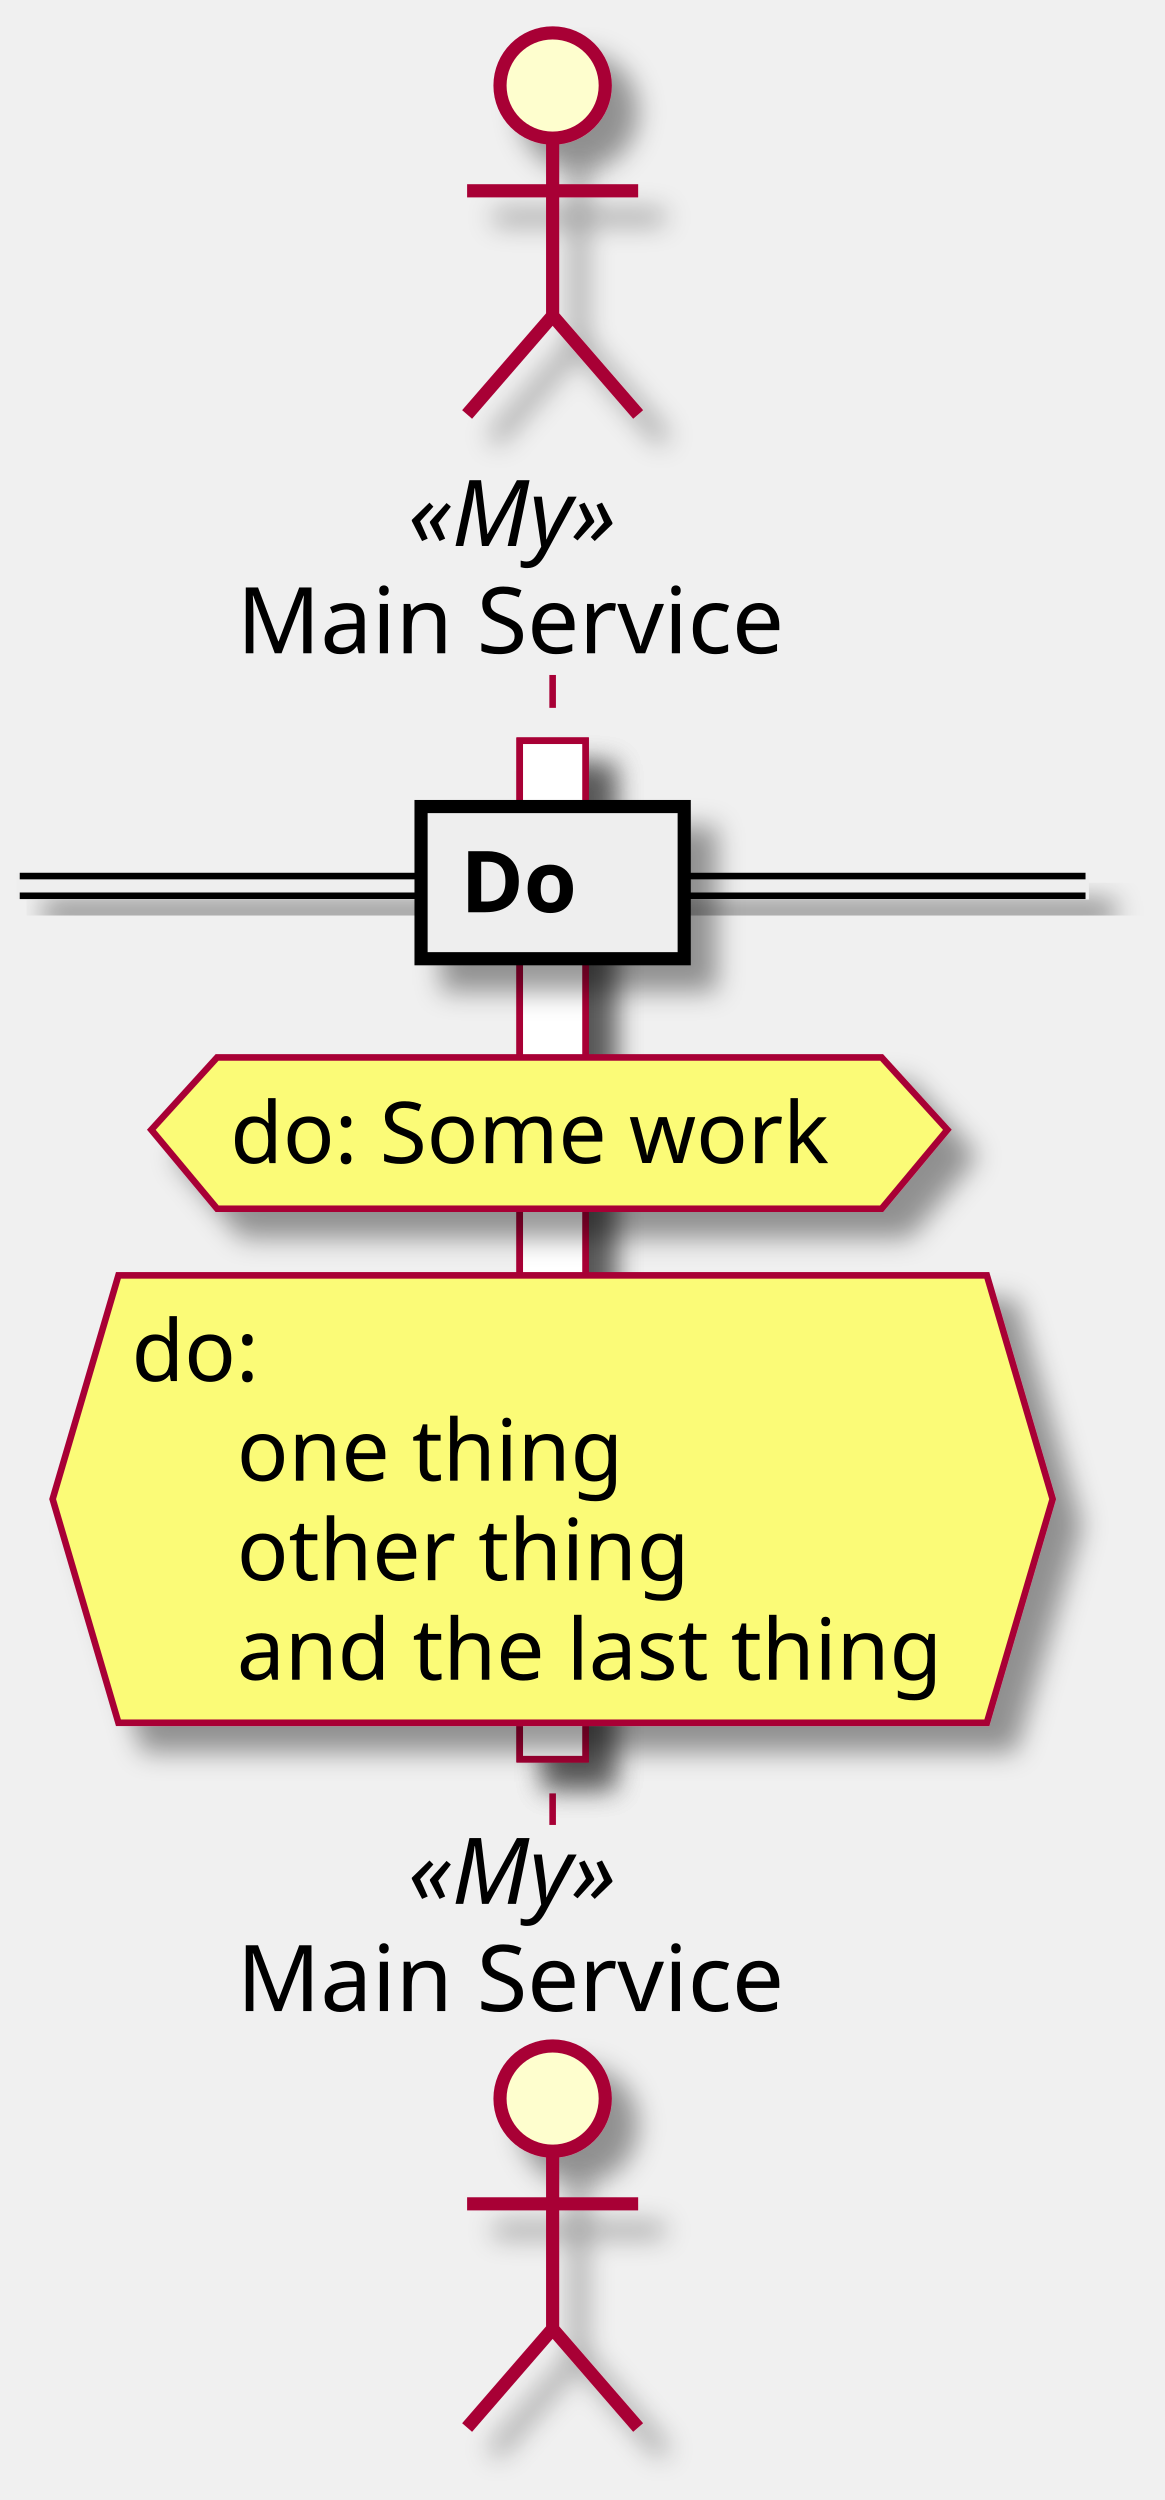
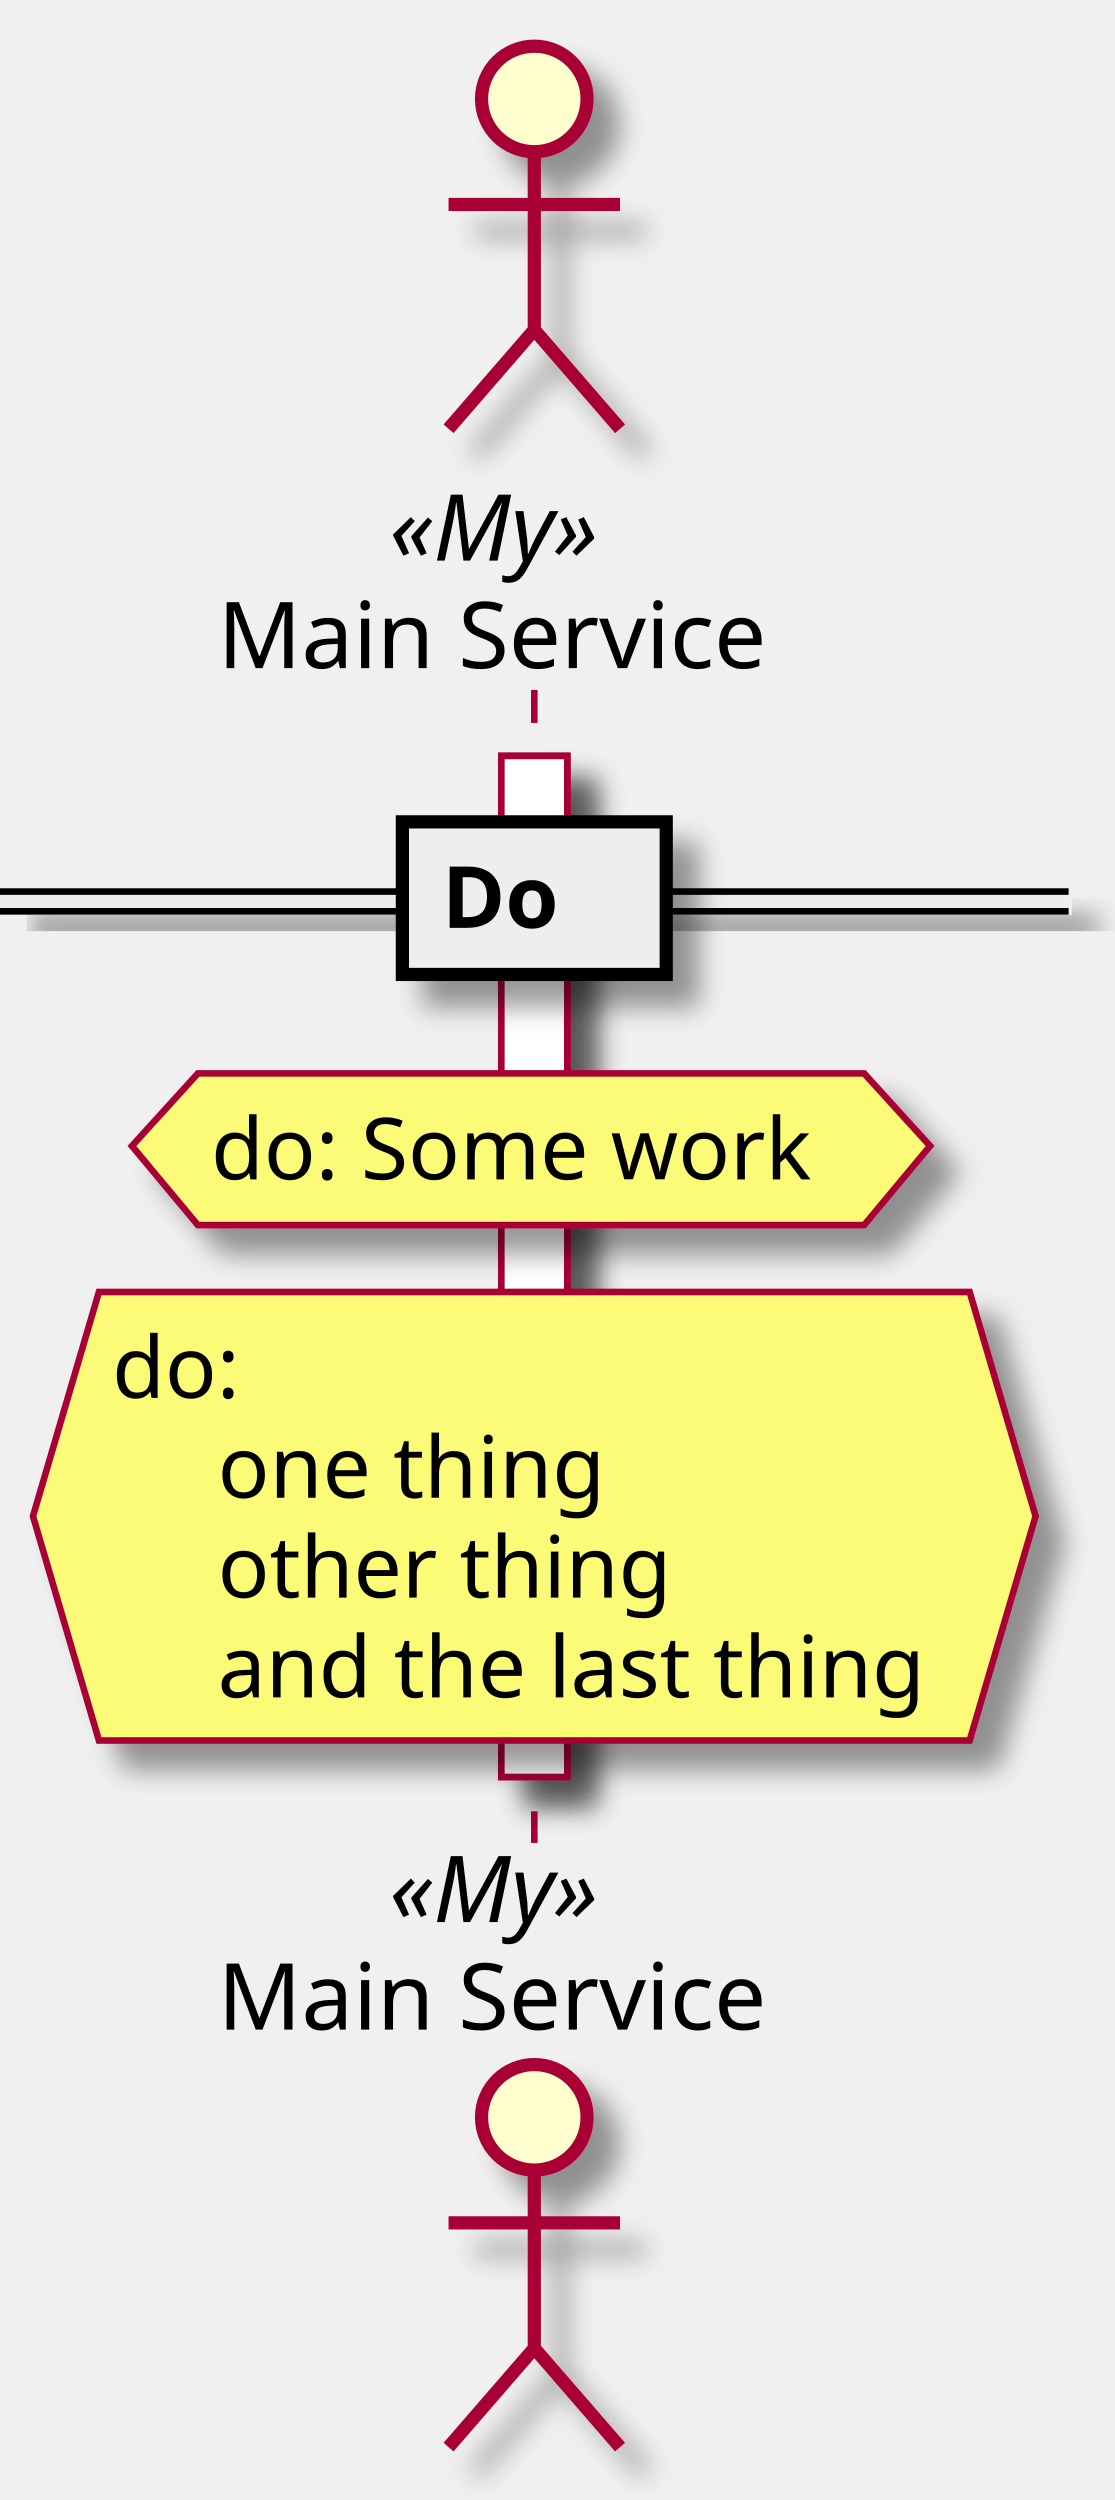
- <svg xmlns="http://www.w3.org/2000/svg" contentScriptType="application/ecmascript" contentStyleType="text/css" height="380px" preserveAspectRatio="none" style="width:177px;height:380px;" version="1.1" viewBox="0 0 177 380" width="177px" zoomAndPan="magnify">
+ <svg xmlns="http://www.w3.org/2000/svg" contentScriptType="application/ecmascript" contentStyleType="text/css" height="379px" preserveAspectRatio="none" style="width:169px;height:379px;background:#FFFFFF;" version="1.1" viewBox="0 0 169 379" width="169px" zoomAndPan="magnify">
  <defs>
    <filter height="300%" id="fgislj18il9za" width="300%" x="-1" y="-1">
      <feGaussianBlur result="blurOut" stdDeviation="2.0" />
      <feColorMatrix in="blurOut" result="blurOut2" type="matrix" values="0 0 0 0 0 0 0 0 0 0 0 0 0 0 0 0 0 0 .4 0" />
      <feOffset dx="4.0" dy="4.0" in="blurOut2" result="blurOut3" />
      <feBlend in="SourceGraphic" in2="blurOut3" mode="normal" />
    </filter>
  </defs>
  <g>
-     <rect fill="#FFFFFF" filter="url(#fgislj18il9za)" height="154.797" style="stroke: #A80036; stroke-width: 1.0;" width="10" x="79" y="112.594" />
-     <line style="stroke: #A80036; stroke-width: 1.0; stroke-dasharray: 5.0,5.0;" x1="84" x2="84" y1="102.594" y2="277.391" />
-     <text fill="#000000" font-family="sans-serif" font-size="14" font-style="italic" lengthAdjust="spacingAndGlyphs" textLength="38" x="62" y="82.995">«My»</text>
-     <text fill="#000000" font-family="sans-serif" font-size="14" lengthAdjust="spacingAndGlyphs" textLength="90" x="36" y="99.292">Main Service</text>
-     <ellipse cx="84" cy="13" fill="#FEFECE" filter="url(#fgislj18il9za)" rx="8" ry="8" style="stroke: #A80036; stroke-width: 2.0;" />
-     <path d="M84,21 L84,48 M71,29 L97,29 M84,48 L71,63 M84,48 L97,63 " fill="none" filter="url(#fgislj18il9za)" style="stroke: #A80036; stroke-width: 2.0;" />
-     <text fill="#000000" font-family="sans-serif" font-size="14" font-style="italic" lengthAdjust="spacingAndGlyphs" textLength="38" x="62" y="289.386">«My»</text>
-     <text fill="#000000" font-family="sans-serif" font-size="14" lengthAdjust="spacingAndGlyphs" textLength="90" x="36" y="305.683">Main Service</text>
-     <ellipse cx="84" cy="318.984" fill="#FEFECE" filter="url(#fgislj18il9za)" rx="8" ry="8" style="stroke: #A80036; stroke-width: 2.0;" />
-     <path d="M84,326.984 L84,353.984 M71,334.984 L97,334.984 M84,353.984 L71,368.984 M84,353.984 L97,368.984 " fill="none" filter="url(#fgislj18il9za)" style="stroke: #A80036; stroke-width: 2.0;" />
-     <rect fill="#FFFFFF" filter="url(#fgislj18il9za)" height="154.797" style="stroke: #A80036; stroke-width: 1.0;" width="10" x="79" y="112.594" />
-     <rect fill="#EEEEEE" filter="url(#fgislj18il9za)" height="3" style="stroke: #EEEEEE; stroke-width: 1.0;" width="162" x="3" y="133.16" />
-     <line style="stroke: #000000; stroke-width: 1.0;" x1="3" x2="165" y1="133.16" y2="133.16" />
-     <line style="stroke: #000000; stroke-width: 1.0;" x1="3" x2="165" y1="136.16" y2="136.16" />
-     <rect fill="#EEEEEE" filter="url(#fgislj18il9za)" height="23.133" style="stroke: #000000; stroke-width: 2.0;" width="40" x="64" y="122.594" />
-     <text fill="#000000" font-family="sans-serif" font-size="13" font-weight="bold" lengthAdjust="spacingAndGlyphs" textLength="21" x="70" y="138.661">Do</text>
-     <polygon fill="#FBFB77" filter="url(#fgislj18il9za)" points="33,160.727,134,160.727,144,171.727,134,183.727,33,183.727,23,171.727,33,160.727" style="stroke: #A80036; stroke-width: 1.0;" />
-     <text fill="#000000" font-family="sans-serif" font-size="13" lengthAdjust="spacingAndGlyphs" textLength="97" x="35" y="176.793">do: Some work</text>
-     <polygon fill="#FBFB77" filter="url(#fgislj18il9za)" points="18,193.859,150,193.859,160,227.859,150,261.859,18,261.859,8,227.859,18,193.859" style="stroke: #A80036; stroke-width: 1.0;" />
-     <text fill="#000000" font-family="sans-serif" font-size="13" lengthAdjust="spacingAndGlyphs" textLength="21" x="20" y="209.926">do:</text>
-     <text fill="#000000" font-family="sans-serif" font-size="13" lengthAdjust="spacingAndGlyphs" textLength="60" x="36" y="225.059">one thing</text>
-     <text fill="#000000" font-family="sans-serif" font-size="13" lengthAdjust="spacingAndGlyphs" textLength="70" x="36" y="240.192">other thing</text>
-     <text fill="#000000" font-family="sans-serif" font-size="13" lengthAdjust="spacingAndGlyphs" textLength="112" x="36" y="255.325">and the last thing</text>
+     <rect fill="#FFFFFF" filter="url(#fgislj18il9za)" height="154.797" style="stroke:#A80036;stroke-width:1.0;" width="10" x="76" y="114.594" />
+     <line style="stroke:#A80036;stroke-width:1.0;stroke-dasharray:5.0,5.0;" x1="81" x2="81" y1="104.594" y2="279.391" />
+     <text fill="#000000" font-family="sans-serif" font-size="14" font-style="italic" lengthAdjust="spacing" textLength="38" x="59" y="84.995">«My»</text>
+     <text fill="#000000" font-family="sans-serif" font-size="14" lengthAdjust="spacing" textLength="90" x="33" y="101.292">Main Service</text>
+     <ellipse cx="81" cy="15" fill="#FEFECE" filter="url(#fgislj18il9za)" rx="8" ry="8" style="stroke:#A80036;stroke-width:2.0;" />
+     <path d="M81,23 L81,50 M68,31 L94,31 M81,50 L68,65 M81,50 L94,65 " fill="none" filter="url(#fgislj18il9za)" style="stroke:#A80036;stroke-width:2.0;" />
+     <text fill="#000000" font-family="sans-serif" font-size="14" font-style="italic" lengthAdjust="spacing" textLength="38" x="59" y="291.386">«My»</text>
+     <text fill="#000000" font-family="sans-serif" font-size="14" lengthAdjust="spacing" textLength="90" x="33" y="307.683">Main Service</text>
+     <ellipse cx="81" cy="320.984" fill="#FEFECE" filter="url(#fgislj18il9za)" rx="8" ry="8" style="stroke:#A80036;stroke-width:2.0;" />
+     <path d="M81,328.984 L81,355.984 M68,336.984 L94,336.984 M81,355.984 L68,370.984 M81,355.984 L94,370.984 " fill="none" filter="url(#fgislj18il9za)" style="stroke:#A80036;stroke-width:2.0;" />
+     <rect fill="#FFFFFF" filter="url(#fgislj18il9za)" height="154.797" style="stroke:#A80036;stroke-width:1.0;" width="10" x="76" y="114.594" />
+     <rect fill="#EEEEEE" filter="url(#fgislj18il9za)" height="3" style="stroke:#EEEEEE;stroke-width:1.0;" width="162" x="0" y="135.16" />
+     <line style="stroke:#000000;stroke-width:1.0;" x1="0" x2="162" y1="135.16" y2="135.16" />
+     <line style="stroke:#000000;stroke-width:1.0;" x1="0" x2="162" y1="138.16" y2="138.16" />
+     <rect fill="#EEEEEE" filter="url(#fgislj18il9za)" height="23.133" style="stroke:#000000;stroke-width:2.0;" width="40" x="61" y="124.594" />
+     <text fill="#000000" font-family="sans-serif" font-size="13" font-weight="bold" lengthAdjust="spacing" textLength="21" x="67" y="140.661">Do</text>
+     <polygon fill="#FBFB77" filter="url(#fgislj18il9za)" points="30,162.727,131,162.727,141,173.727,131,185.727,30,185.727,20,173.727,30,162.727" style="stroke:#A80036;stroke-width:1.0;" />
+     <text fill="#000000" font-family="sans-serif" font-size="13" lengthAdjust="spacing" textLength="97" x="32" y="178.793">do: Some work</text>
+     <polygon fill="#FBFB77" filter="url(#fgislj18il9za)" points="15,195.859,147,195.859,157,229.859,147,263.859,15,263.859,5,229.859,15,195.859" style="stroke:#A80036;stroke-width:1.0;" />
+     <text fill="#000000" font-family="sans-serif" font-size="13" lengthAdjust="spacing" textLength="21" x="17" y="211.926">do:</text>
+     <text fill="#000000" font-family="sans-serif" font-size="13" lengthAdjust="spacing" textLength="60" x="33" y="227.059">one thing</text>
+     <text fill="#000000" font-family="sans-serif" font-size="13" lengthAdjust="spacing" textLength="70" x="33" y="242.192">other thing</text>
+     <text fill="#000000" font-family="sans-serif" font-size="13" lengthAdjust="spacing" textLength="112" x="33" y="257.325">and the last thing</text>
  </g>
</svg>
